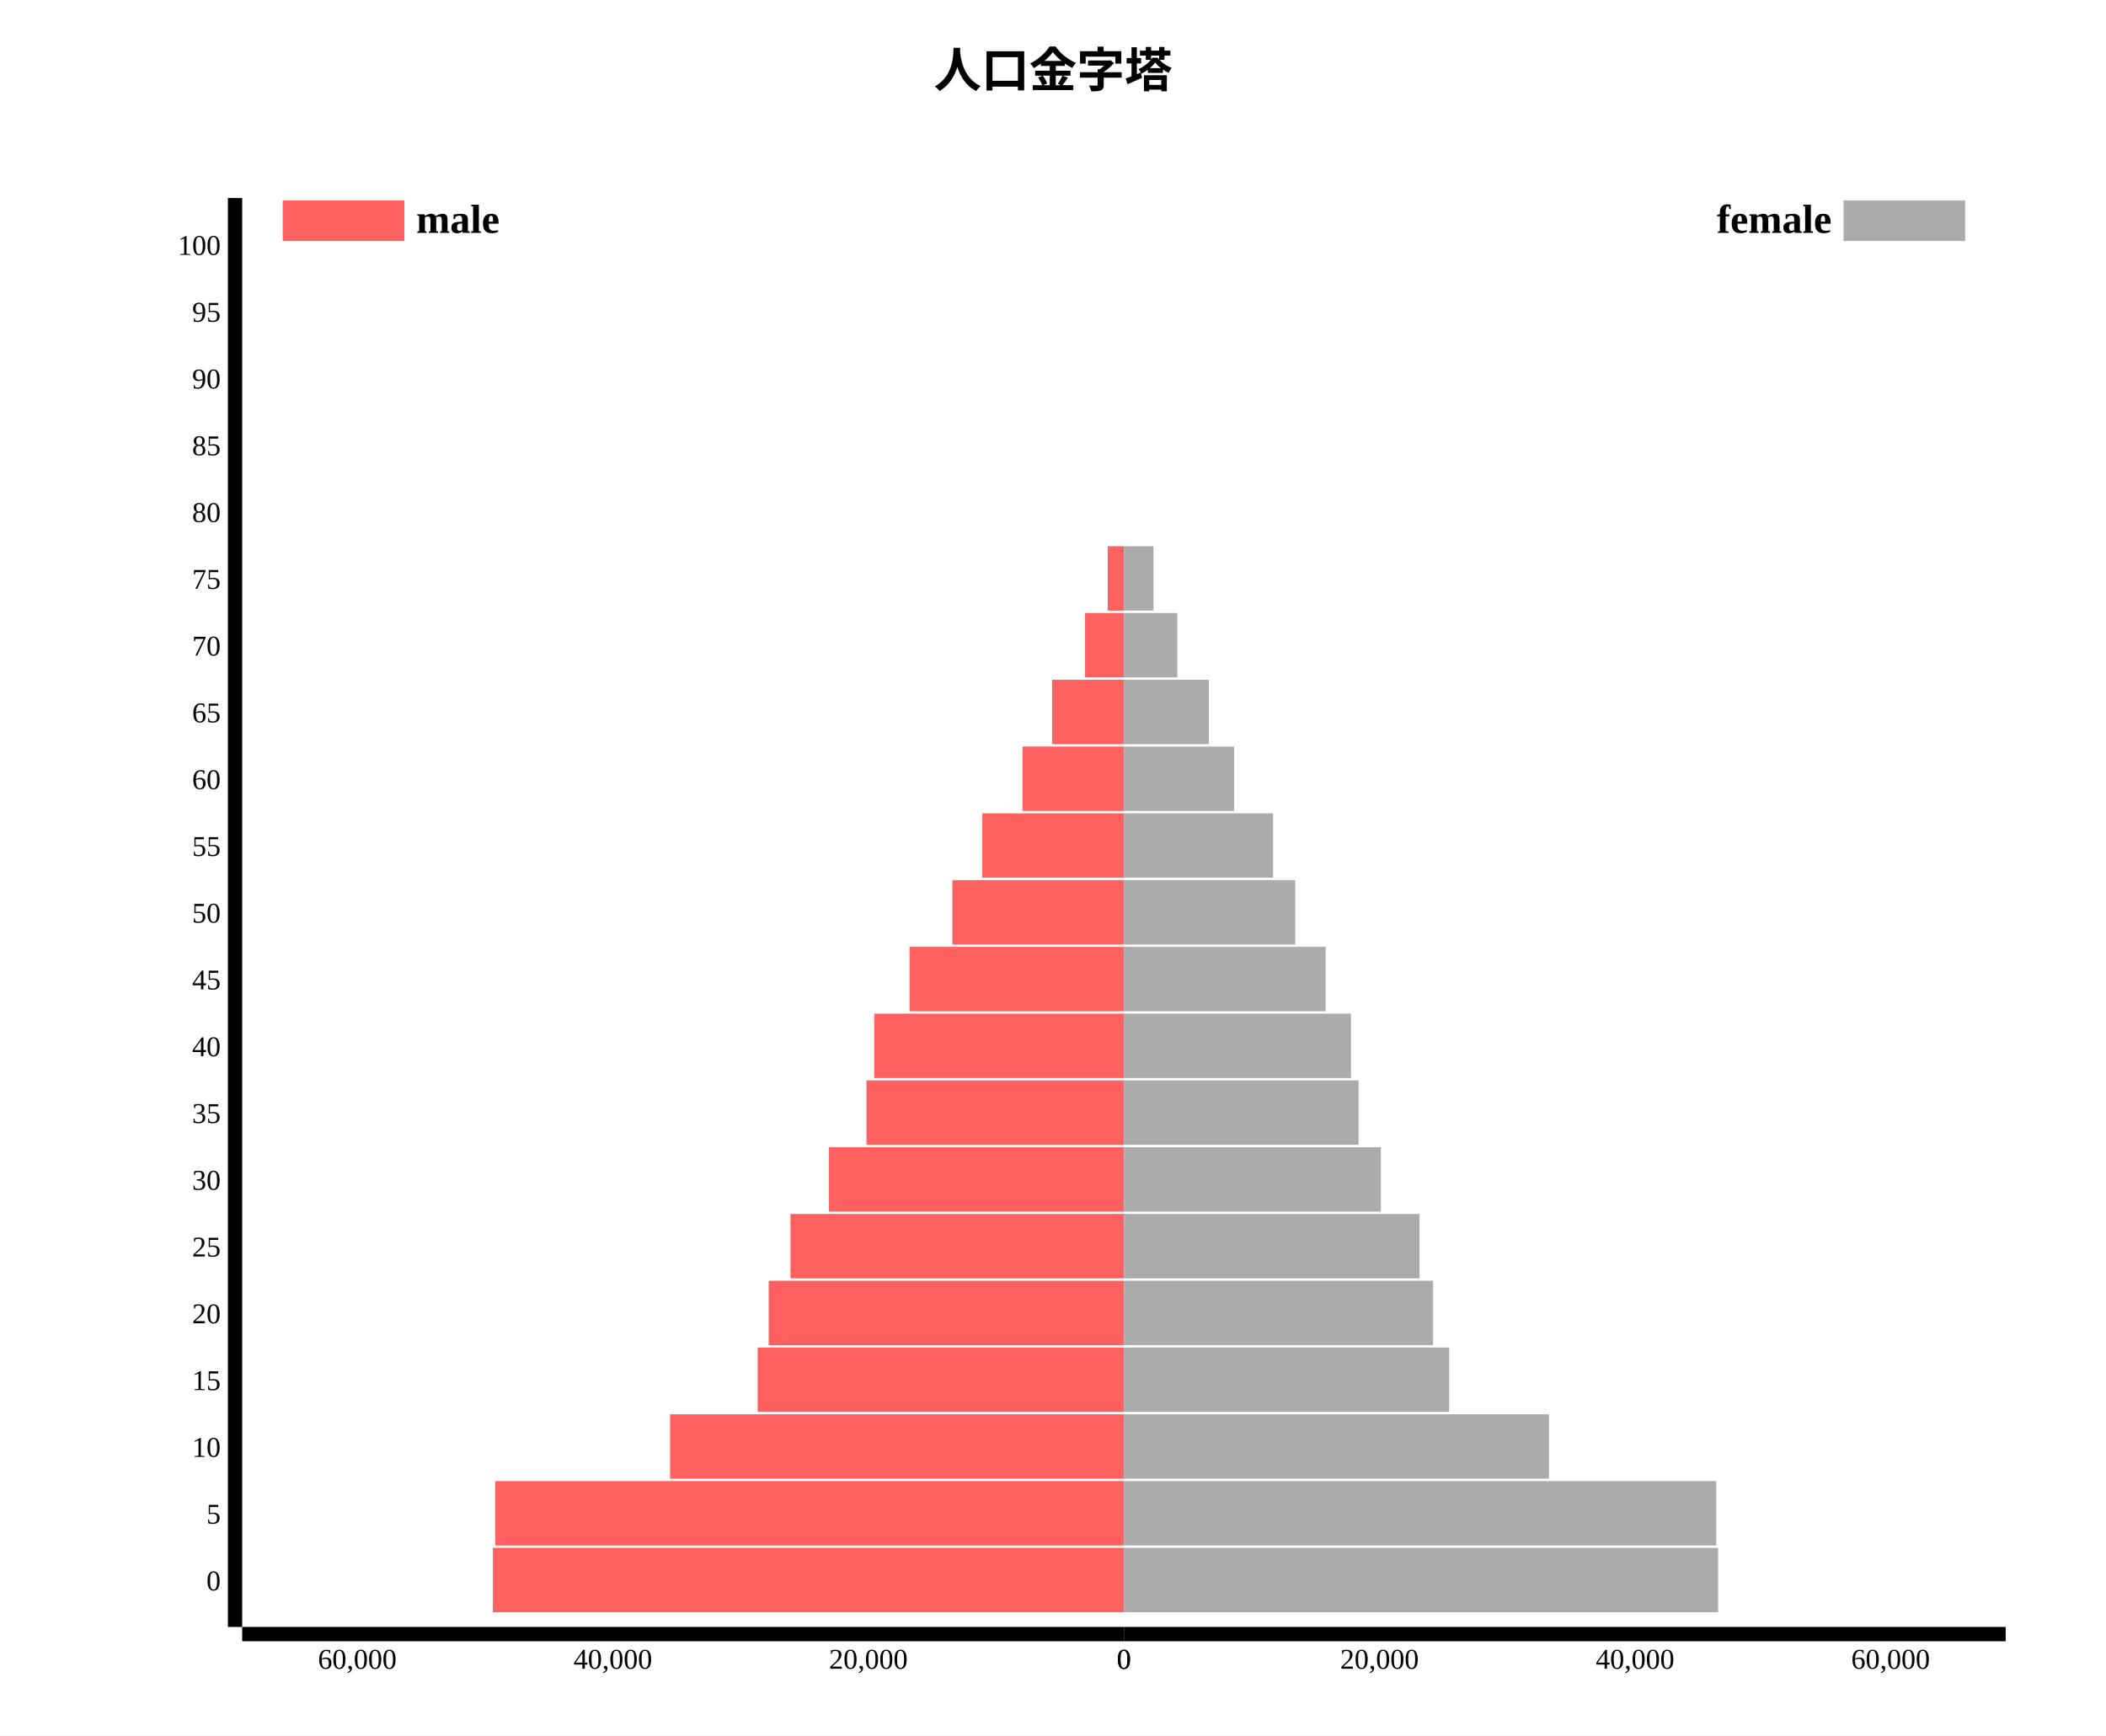
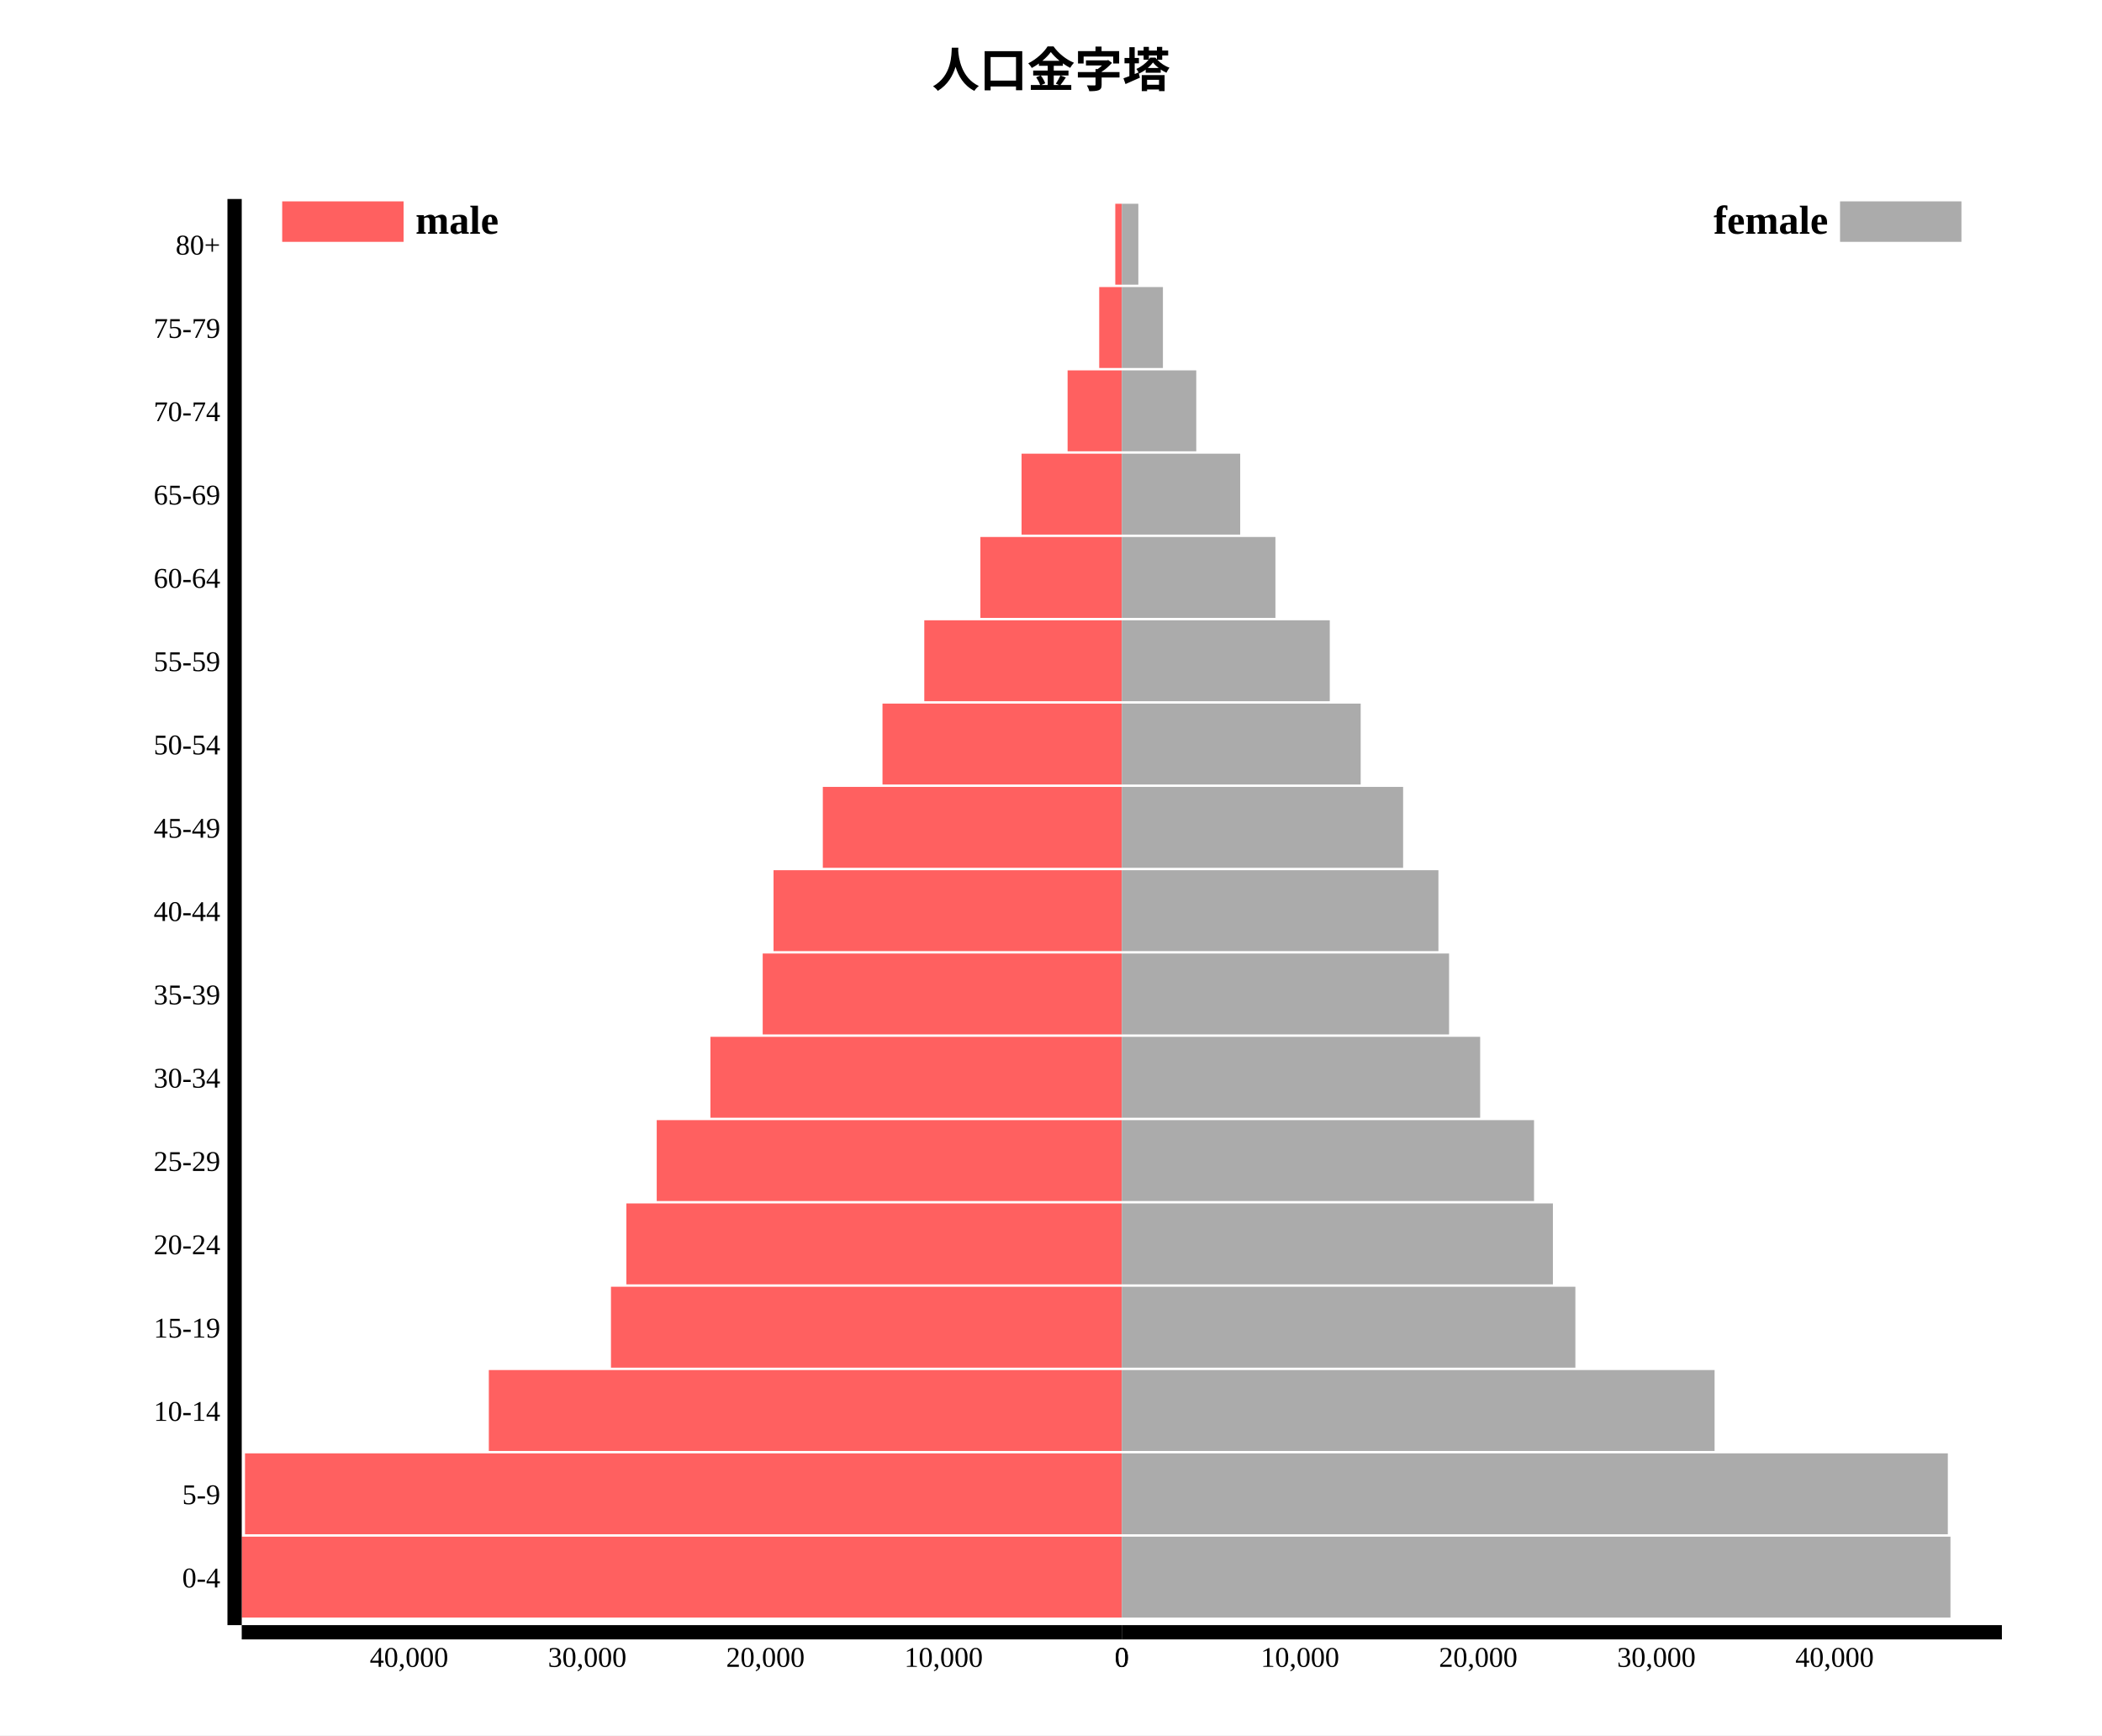
- <svg xmlns="http://www.w3.org/2000/svg" id="svg-892973281855086592" width="883" class="svg-populationPyramid" height="727.748" version="1.1">
+ <svg xmlns="http://www.w3.org/2000/svg" id="svg-5544734748594536487" width="883" class="svg-populationPyramid" height="729.076" version="1.1">
  <rect class="svgBg" x="0" y="0" width="100%" height="100%" fill="#fff" />
  <g class="svgGroup" transform="translate(16.55625,16.55625)">
    <g class="svgTitle" style="display: block;">
      <text x="50%" y="0" dx="-16.556" dy="20" text-anchor="middle" fill="#000" style="font-size: 20px; font-weight: bold;">人口金字塔</text>
    </g>
-     <g class="mainGroup" transform="translate(0,49.49)">
+     <g class="mainGroup" transform="translate(0,50.0525)">
      <g transform="translate(84.98875,16.99775)">
        <g class="rectGroup">
-           <rect fill="#ff6060" class="male" height="27" width="264.59" y="566" x="105.111" />
-           <rect fill="#ff6060" class="male" height="27" width="263.605" y="538" x="106.096" />
-           <rect fill="#ff6060" class="male" height="27" width="190.302" y="510" x="179.399" />
-           <rect fill="#ff6060" class="male" height="27" width="153.582" y="482" x="216.119" />
-           <rect fill="#ff6060" class="male" height="27" width="148.951" y="454" x="220.75" />
-           <rect fill="#ff6060" class="male" height="27" width="139.827" y="426" x="229.874" />
-           <rect fill="#ff6060" class="male" height="27" width="123.68" y="398" x="246.021" />
-           <rect fill="#ff6060" class="male" height="27" width="107.965" y="370" x="261.736" />
-           <rect fill="#ff6060" class="male" height="27" width="104.708" y="342" x="264.993" />
-           <rect fill="#ff6060" class="male" height="27" width="89.891" y="314" x="279.81" />
-           <rect fill="#ff6060" class="male" height="27" width="71.947" y="286" x="297.754" />
-           <rect fill="#ff6060" class="male" height="27" width="59.385" y="258" x="310.316" />
-           <rect fill="#ff6060" class="male" height="27" width="42.517" y="230" x="327.184" />
-           <rect fill="#ff6060" class="male" height="27" width="30.141" y="202" x="339.56" />
-           <rect fill="#ff6060" class="male" height="27" width="16.299" y="174" x="353.402" />
-           <rect fill="#ff6060" class="male" height="27" width="6.794" y="146" x="362.907" />
-           <rect fill="#ababab" class="female" height="27" width="249.129" y="566" x="369.701" />
-           <rect fill="#ababab" class="female" height="27" width="248.338" y="538" x="369.701" />
-           <rect fill="#ababab" class="female" height="27" width="178.211" y="510" x="369.701" />
-           <rect fill="#ababab" class="female" height="27" width="136.361" y="482" x="369.701" />
-           <rect fill="#ababab" class="female" height="27" width="129.608" y="454" x="369.701" />
-           <rect fill="#ababab" class="female" height="27" width="123.931" y="426" x="369.701" />
-           <rect fill="#ababab" class="female" height="27" width="107.737" y="398" x="369.701" />
-           <rect fill="#ababab" class="female" height="27" width="98.391" y="370" x="369.701" />
-           <rect fill="#ababab" class="female" height="27" width="95.186" y="342" x="369.701" />
-           <rect fill="#ababab" class="female" height="27" width="84.572" y="314" x="369.701" />
-           <rect fill="#ababab" class="female" height="27" width="71.814" y="286" x="369.701" />
-           <rect fill="#ababab" class="female" height="27" width="62.525" y="258" x="369.701" />
-           <rect fill="#ababab" class="female" height="27" width="46.182" y="230" x="369.701" />
-           <rect fill="#ababab" class="female" height="27" width="35.592" y="202" x="369.701" />
-           <rect fill="#ababab" class="female" height="27" width="22.385" y="174" x="369.701" />
-           <rect fill="#ababab" class="female" height="27" width="12.359" y="146" x="369.701" />
+           <rect fill="#ff6060" class="male" height="34" width="369.701" y="562" x="0" />
+           <rect fill="#ff6060" class="male" height="34" width="368.324" y="527" x="1.377" />
+           <rect fill="#ff6060" class="male" height="34" width="265.902" y="492" x="103.799" />
+           <rect fill="#ff6060" class="male" height="34" width="214.593" y="457" x="155.108" />
+           <rect fill="#ff6060" class="male" height="34" width="208.123" y="422" x="161.578" />
+           <rect fill="#ff6060" class="male" height="34" width="195.375" y="387" x="174.326" />
+           <rect fill="#ff6060" class="male" height="34" width="172.813" y="352" x="196.888" />
+           <rect fill="#ff6060" class="male" height="34" width="150.855" y="317" x="218.846" />
+           <rect fill="#ff6060" class="male" height="34" width="146.304" y="282" x="223.397" />
+           <rect fill="#ff6060" class="male" height="34" width="125.6" y="247" x="244.101" />
+           <rect fill="#ff6060" class="male" height="34" width="100.529" y="212" x="269.172" />
+           <rect fill="#ff6060" class="male" height="34" width="82.977" y="177" x="286.724" />
+           <rect fill="#ff6060" class="male" height="34" width="59.408" y="142" x="310.293" />
+           <rect fill="#ff6060" class="male" height="34" width="42.114" y="107" x="327.587" />
+           <rect fill="#ff6060" class="male" height="34" width="22.774" y="72" x="346.927" />
+           <rect fill="#ff6060" class="male" height="34" width="9.492" y="37" x="360.209" />
+           <rect fill="#ff6060" class="male" height="34" width="2.742" y="2" x="366.959" />
+           <rect fill="#ababab" class="female" height="34" width="348.097" y="562" x="369.701" />
+           <rect fill="#ababab" class="female" height="34" width="346.992" y="527" x="369.701" />
+           <rect fill="#ababab" class="female" height="34" width="249.007" y="492" x="369.701" />
+           <rect fill="#ababab" class="female" height="34" width="190.532" y="457" x="369.701" />
+           <rect fill="#ababab" class="female" height="34" width="181.096" y="422" x="369.701" />
+           <rect fill="#ababab" class="female" height="34" width="173.164" y="387" x="369.701" />
+           <rect fill="#ababab" class="female" height="34" width="150.536" y="352" x="369.701" />
+           <rect fill="#ababab" class="female" height="34" width="137.477" y="317" x="369.701" />
+           <rect fill="#ababab" class="female" height="34" width="133" y="282" x="369.701" />
+           <rect fill="#ababab" class="female" height="34" width="118.169" y="247" x="369.701" />
+           <rect fill="#ababab" class="female" height="34" width="100.343" y="212" x="369.701" />
+           <rect fill="#ababab" class="female" height="34" width="87.363" y="177" x="369.701" />
+           <rect fill="#ababab" class="female" height="34" width="64.528" y="142" x="369.701" />
+           <rect fill="#ababab" class="female" height="34" width="49.731" y="107" x="369.701" />
+           <rect fill="#ababab" class="female" height="34" width="31.278" y="72" x="369.701" />
+           <rect fill="#ababab" class="female" height="34" width="17.269" y="37" x="369.701" />
+           <rect fill="#ababab" class="female" height="34" width="6.946" y="2" x="369.701" />
        </g>
        <g class="coverGroup">
-           <rect x="105.111" y="566" width="513.719" height="27" fill="#fff" opacity="0" />
-           <rect x="106.096" y="538" width="511.943" height="27" fill="#fff" opacity="0" />
-           <rect x="179.399" y="510" width="368.513" height="27" fill="#fff" opacity="0" />
-           <rect x="216.119" y="482" width="289.943" height="27" fill="#fff" opacity="0" />
-           <rect x="220.75" y="454" width="278.559" height="27" fill="#fff" opacity="0" />
-           <rect x="229.874" y="426" width="263.758" height="27" fill="#fff" opacity="0" />
-           <rect x="246.021" y="398" width="231.417" height="27" fill="#fff" opacity="0" />
-           <rect x="261.736" y="370" width="206.356" height="27" fill="#fff" opacity="0" />
-           <rect x="264.993" y="342" width="199.894" height="27" fill="#fff" opacity="0" />
-           <rect x="279.81" y="314" width="174.462" height="27" fill="#fff" opacity="0" />
-           <rect x="297.754" y="286" width="143.762" height="27" fill="#fff" opacity="0" />
-           <rect x="310.316" y="258" width="121.91" height="27" fill="#fff" opacity="0" />
-           <rect x="327.184" y="230" width="88.699" height="27" fill="#fff" opacity="0" />
-           <rect x="339.56" y="202" width="65.733" height="27" fill="#fff" opacity="0" />
-           <rect x="353.402" y="174" width="38.684" height="27" fill="#fff" opacity="0" />
-           <rect x="362.907" y="146" width="19.153" height="27" fill="#fff" opacity="0" />
+           <rect x="0" y="562" width="717.798" height="34" fill="#fff" opacity="0" />
+           <rect x="1.377" y="527" width="715.317" height="34" fill="#fff" opacity="0" />
+           <rect x="103.799" y="492" width="514.908" height="34" fill="#fff" opacity="0" />
+           <rect x="155.108" y="457" width="405.125" height="34" fill="#fff" opacity="0" />
+           <rect x="161.578" y="422" width="389.219" height="34" fill="#fff" opacity="0" />
+           <rect x="174.326" y="387" width="368.539" height="34" fill="#fff" opacity="0" />
+           <rect x="196.888" y="352" width="323.35" height="34" fill="#fff" opacity="0" />
+           <rect x="218.846" y="317" width="288.332" height="34" fill="#fff" opacity="0" />
+           <rect x="223.397" y="282" width="279.304" height="34" fill="#fff" opacity="0" />
+           <rect x="244.101" y="247" width="243.769" height="34" fill="#fff" opacity="0" />
+           <rect x="269.172" y="212" width="200.872" height="34" fill="#fff" opacity="0" />
+           <rect x="286.724" y="177" width="170.34" height="34" fill="#fff" opacity="0" />
+           <rect x="310.293" y="142" width="123.936" height="34" fill="#fff" opacity="0" />
+           <rect x="327.587" y="107" width="91.845" height="34" fill="#fff" opacity="0" />
+           <rect x="346.927" y="72" width="54.052" height="34" fill="#fff" opacity="0" />
+           <rect x="360.209" y="37" width="26.761" height="34" fill="#fff" opacity="0" />
+           <rect x="366.959" y="2" width="9.688" height="34" fill="#fff" opacity="0" />
        </g>
-         <g class="tooltipGroup" display="none" transform="translate(144.455,546.956)">
-           <rect x="0" y="0" width="122" height="60" fill="rgba(255,255,255,.9)" />
-           <text x="5" y="3" dy="15" style="font-weight: bold;">0</text>
-           <text x="5" y="21" dy="15" fill="#ff6060">male: 39673.7</text>
-           <text x="5" y="39" dy="15" fill="#ababab">female: 36834.2</text>
+         <g class="tooltipGroup" display="none">
+           <rect x="0" y="0" width="120" height="60" fill="rgba(255,255,255,.9)" />
+           <text x="5" y="3" dy="15">1</text>
+           <text x="5" y="21" dy="15">2</text>
+           <text x="5" y="39" dy="15">3</text>
        </g>
        <g class="axis" transform="translate(0,599.1707)">
          <g class="tick" transform="translate(369.7011,0)" style="opacity: 1;">
            <line y2="6" x2="0" />
            <text dy=".71em" y="9" x="0" style="text-anchor: middle;">0</text>
          </g>
-           <g class="tick" transform="translate(262.5545,0)" style="opacity: 1;">
+           <g class="tick" transform="translate(294.8454,0)" style="opacity: 1;">
+             <line y2="6" x2="0" />
+             <text dy=".71em" y="9" x="0" style="text-anchor: middle;">10,000</text>
+           </g>
+           <g class="tick" transform="translate(219.9897,0)" style="opacity: 1;">
            <line y2="6" x2="0" />
            <text dy=".71em" y="9" x="0" style="text-anchor: middle;">20,000</text>
          </g>
-           <g class="tick" transform="translate(155.408,0)" style="opacity: 1;">
+           <g class="tick" transform="translate(145.134,0)" style="opacity: 1;">
+             <line y2="6" x2="0" />
+             <text dy=".71em" y="9" x="0" style="text-anchor: middle;">30,000</text>
+           </g>
+           <g class="tick" transform="translate(70.27827,0)" style="opacity: 1;">
            <line y2="6" x2="0" />
            <text dy=".71em" y="9" x="0" style="text-anchor: middle;">40,000</text>
-           </g>
-           <g class="tick" transform="translate(48.26148,0)" style="opacity: 1;">
-             <line y2="6" x2="0" />
-             <text dy=".71em" y="9" x="0" style="text-anchor: middle;">60,000</text>
          </g>
          <path class="domain" d="M0,6V0H369.701V6" />
        </g>
        <g class="axis" transform="translate(0,599.1707)">
          <g class="tick" transform="translate(369.7011,0)" style="opacity: 1;">
            <line y2="6" x2="0" />
            <text dy=".71em" y="9" x="0" style="text-anchor: middle;">0</text>
          </g>
-           <g class="tick" transform="translate(476.8476,0)" style="opacity: 1;">
+           <g class="tick" transform="translate(444.5568,0)" style="opacity: 1;">
+             <line y2="6" x2="0" />
+             <text dy=".71em" y="9" x="0" style="text-anchor: middle;">10,000</text>
+           </g>
+           <g class="tick" transform="translate(519.4125,0)" style="opacity: 1;">
            <line y2="6" x2="0" />
            <text dy=".71em" y="9" x="0" style="text-anchor: middle;">20,000</text>
          </g>
-           <g class="tick" transform="translate(583.9941,0)" style="opacity: 1;">
+           <g class="tick" transform="translate(594.2682,0)" style="opacity: 1;">
+             <line y2="6" x2="0" />
+             <text dy=".71em" y="9" x="0" style="text-anchor: middle;">30,000</text>
+           </g>
+           <g class="tick" transform="translate(669.1239,0)" style="opacity: 1;">
            <line y2="6" x2="0" />
            <text dy=".71em" y="9" x="0" style="text-anchor: middle;">40,000</text>
-           </g>
-           <g class="tick" transform="translate(691.1406,0)" style="opacity: 1;">
-             <line y2="6" x2="0" />
-             <text dy=".71em" y="9" x="0" style="text-anchor: middle;">60,000</text>
          </g>
          <path class="domain" d="M369.701,6V0H739.402V6" />
        </g>
        <g class="axis" transform="translate(0,0)">
-           <g class="tick" transform="translate(0,580)" style="opacity: 1;">
+           <g class="tick" transform="translate(0,579.5)" style="opacity: 1;">
            <line x2="-6" y2="0" />
-             <text dy=".32em" x="-9" y="0" style="text-anchor: end;">0</text>
+             <text dy=".32em" x="-9" y="0" style="text-anchor: end;">0-4</text>
          </g>
-           <g class="tick" transform="translate(0,552)" style="opacity: 1;">
+           <g class="tick" transform="translate(0,544.5)" style="opacity: 1;">
            <line x2="-6" y2="0" />
-             <text dy=".32em" x="-9" y="0" style="text-anchor: end;">5</text>
+             <text dy=".32em" x="-9" y="0" style="text-anchor: end;">5-9</text>
          </g>
-           <g class="tick" transform="translate(0,524)" style="opacity: 1;">
+           <g class="tick" transform="translate(0,509.5)" style="opacity: 1;">
            <line x2="-6" y2="0" />
-             <text dy=".32em" x="-9" y="0" style="text-anchor: end;">10</text>
+             <text dy=".32em" x="-9" y="0" style="text-anchor: end;">10-14</text>
          </g>
-           <g class="tick" transform="translate(0,496)" style="opacity: 1;">
+           <g class="tick" transform="translate(0,474.5)" style="opacity: 1;">
            <line x2="-6" y2="0" />
-             <text dy=".32em" x="-9" y="0" style="text-anchor: end;">15</text>
+             <text dy=".32em" x="-9" y="0" style="text-anchor: end;">15-19</text>
          </g>
-           <g class="tick" transform="translate(0,468)" style="opacity: 1;">
+           <g class="tick" transform="translate(0,439.5)" style="opacity: 1;">
            <line x2="-6" y2="0" />
-             <text dy=".32em" x="-9" y="0" style="text-anchor: end;">20</text>
+             <text dy=".32em" x="-9" y="0" style="text-anchor: end;">20-24</text>
          </g>
-           <g class="tick" transform="translate(0,440)" style="opacity: 1;">
+           <g class="tick" transform="translate(0,404.5)" style="opacity: 1;">
            <line x2="-6" y2="0" />
-             <text dy=".32em" x="-9" y="0" style="text-anchor: end;">25</text>
+             <text dy=".32em" x="-9" y="0" style="text-anchor: end;">25-29</text>
          </g>
-           <g class="tick" transform="translate(0,412)" style="opacity: 1;">
+           <g class="tick" transform="translate(0,369.5)" style="opacity: 1;">
            <line x2="-6" y2="0" />
-             <text dy=".32em" x="-9" y="0" style="text-anchor: end;">30</text>
+             <text dy=".32em" x="-9" y="0" style="text-anchor: end;">30-34</text>
          </g>
-           <g class="tick" transform="translate(0,384)" style="opacity: 1;">
+           <g class="tick" transform="translate(0,334.5)" style="opacity: 1;">
            <line x2="-6" y2="0" />
-             <text dy=".32em" x="-9" y="0" style="text-anchor: end;">35</text>
+             <text dy=".32em" x="-9" y="0" style="text-anchor: end;">35-39</text>
          </g>
-           <g class="tick" transform="translate(0,356)" style="opacity: 1;">
+           <g class="tick" transform="translate(0,299.5)" style="opacity: 1;">
            <line x2="-6" y2="0" />
-             <text dy=".32em" x="-9" y="0" style="text-anchor: end;">40</text>
+             <text dy=".32em" x="-9" y="0" style="text-anchor: end;">40-44</text>
          </g>
-           <g class="tick" transform="translate(0,328)" style="opacity: 1;">
+           <g class="tick" transform="translate(0,264.5)" style="opacity: 1;">
            <line x2="-6" y2="0" />
-             <text dy=".32em" x="-9" y="0" style="text-anchor: end;">45</text>
+             <text dy=".32em" x="-9" y="0" style="text-anchor: end;">45-49</text>
          </g>
-           <g class="tick" transform="translate(0,300)" style="opacity: 1;">
+           <g class="tick" transform="translate(0,229.5)" style="opacity: 1;">
            <line x2="-6" y2="0" />
-             <text dy=".32em" x="-9" y="0" style="text-anchor: end;">50</text>
+             <text dy=".32em" x="-9" y="0" style="text-anchor: end;">50-54</text>
          </g>
-           <g class="tick" transform="translate(0,272)" style="opacity: 1;">
+           <g class="tick" transform="translate(0,194.5)" style="opacity: 1;">
            <line x2="-6" y2="0" />
-             <text dy=".32em" x="-9" y="0" style="text-anchor: end;">55</text>
+             <text dy=".32em" x="-9" y="0" style="text-anchor: end;">55-59</text>
          </g>
-           <g class="tick" transform="translate(0,244)" style="opacity: 1;">
+           <g class="tick" transform="translate(0,159.5)" style="opacity: 1;">
            <line x2="-6" y2="0" />
-             <text dy=".32em" x="-9" y="0" style="text-anchor: end;">60</text>
+             <text dy=".32em" x="-9" y="0" style="text-anchor: end;">60-64</text>
          </g>
-           <g class="tick" transform="translate(0,216)" style="opacity: 1;">
+           <g class="tick" transform="translate(0,124.5)" style="opacity: 1;">
            <line x2="-6" y2="0" />
-             <text dy=".32em" x="-9" y="0" style="text-anchor: end;">65</text>
+             <text dy=".32em" x="-9" y="0" style="text-anchor: end;">65-69</text>
          </g>
-           <g class="tick" transform="translate(0,188)" style="opacity: 1;">
+           <g class="tick" transform="translate(0,89.5)" style="opacity: 1;">
            <line x2="-6" y2="0" />
-             <text dy=".32em" x="-9" y="0" style="text-anchor: end;">70</text>
+             <text dy=".32em" x="-9" y="0" style="text-anchor: end;">70-74</text>
          </g>
-           <g class="tick" transform="translate(0,160)" style="opacity: 1;">
+           <g class="tick" transform="translate(0,54.5)" style="opacity: 1;">
            <line x2="-6" y2="0" />
-             <text dy=".32em" x="-9" y="0" style="text-anchor: end;">75</text>
+             <text dy=".32em" x="-9" y="0" style="text-anchor: end;">75-79</text>
          </g>
-           <g class="tick" transform="translate(0,132)" style="opacity: 1;">
+           <g class="tick" transform="translate(0,19.5)" style="opacity: 1;">
            <line x2="-6" y2="0" />
-             <text dy=".32em" x="-9" y="0" style="text-anchor: end;">80</text>
-           </g>
-           <g class="tick" transform="translate(0,104)" style="opacity: 1;">
-             <line x2="-6" y2="0" />
-             <text dy=".32em" x="-9" y="0" style="text-anchor: end;">85</text>
-           </g>
-           <g class="tick" transform="translate(0,76)" style="opacity: 1;">
-             <line x2="-6" y2="0" />
-             <text dy=".32em" x="-9" y="0" style="text-anchor: end;">90</text>
-           </g>
-           <g class="tick" transform="translate(0,48)" style="opacity: 1;">
-             <line x2="-6" y2="0" />
-             <text dy=".32em" x="-9" y="0" style="text-anchor: end;">95</text>
-           </g>
-           <g class="tick" transform="translate(0,20)" style="opacity: 1;">
-             <line x2="-6" y2="0" />
-             <text dy=".32em" x="-9" y="0" style="text-anchor: end;">100</text>
+             <text dy=".32em" x="-9" y="0" style="text-anchor: end;">80+</text>
          </g>
          <path class="domain" d="M-6,0H0V599.171H-6" />
        </g>
        <g>
          <rect x="16.998" y="1" width="50.993" height="17" fill="#ff6060" />
          <text x="72.991" y="14.6" text-anchor="start" style="font-size: 17px; font-weight: bold;">male</text>
        </g>
        <g transform="translate(722.4044,0)">
          <rect x="-50.993" y="1" width="50.993" height="17" fill="#ababab" />
          <text x="-55.993" y="14.6" text-anchor="end" style="font-size: 17px; font-weight: bold;">female</text>
        </g>
      </g>
    </g>
  </g>
</svg>
